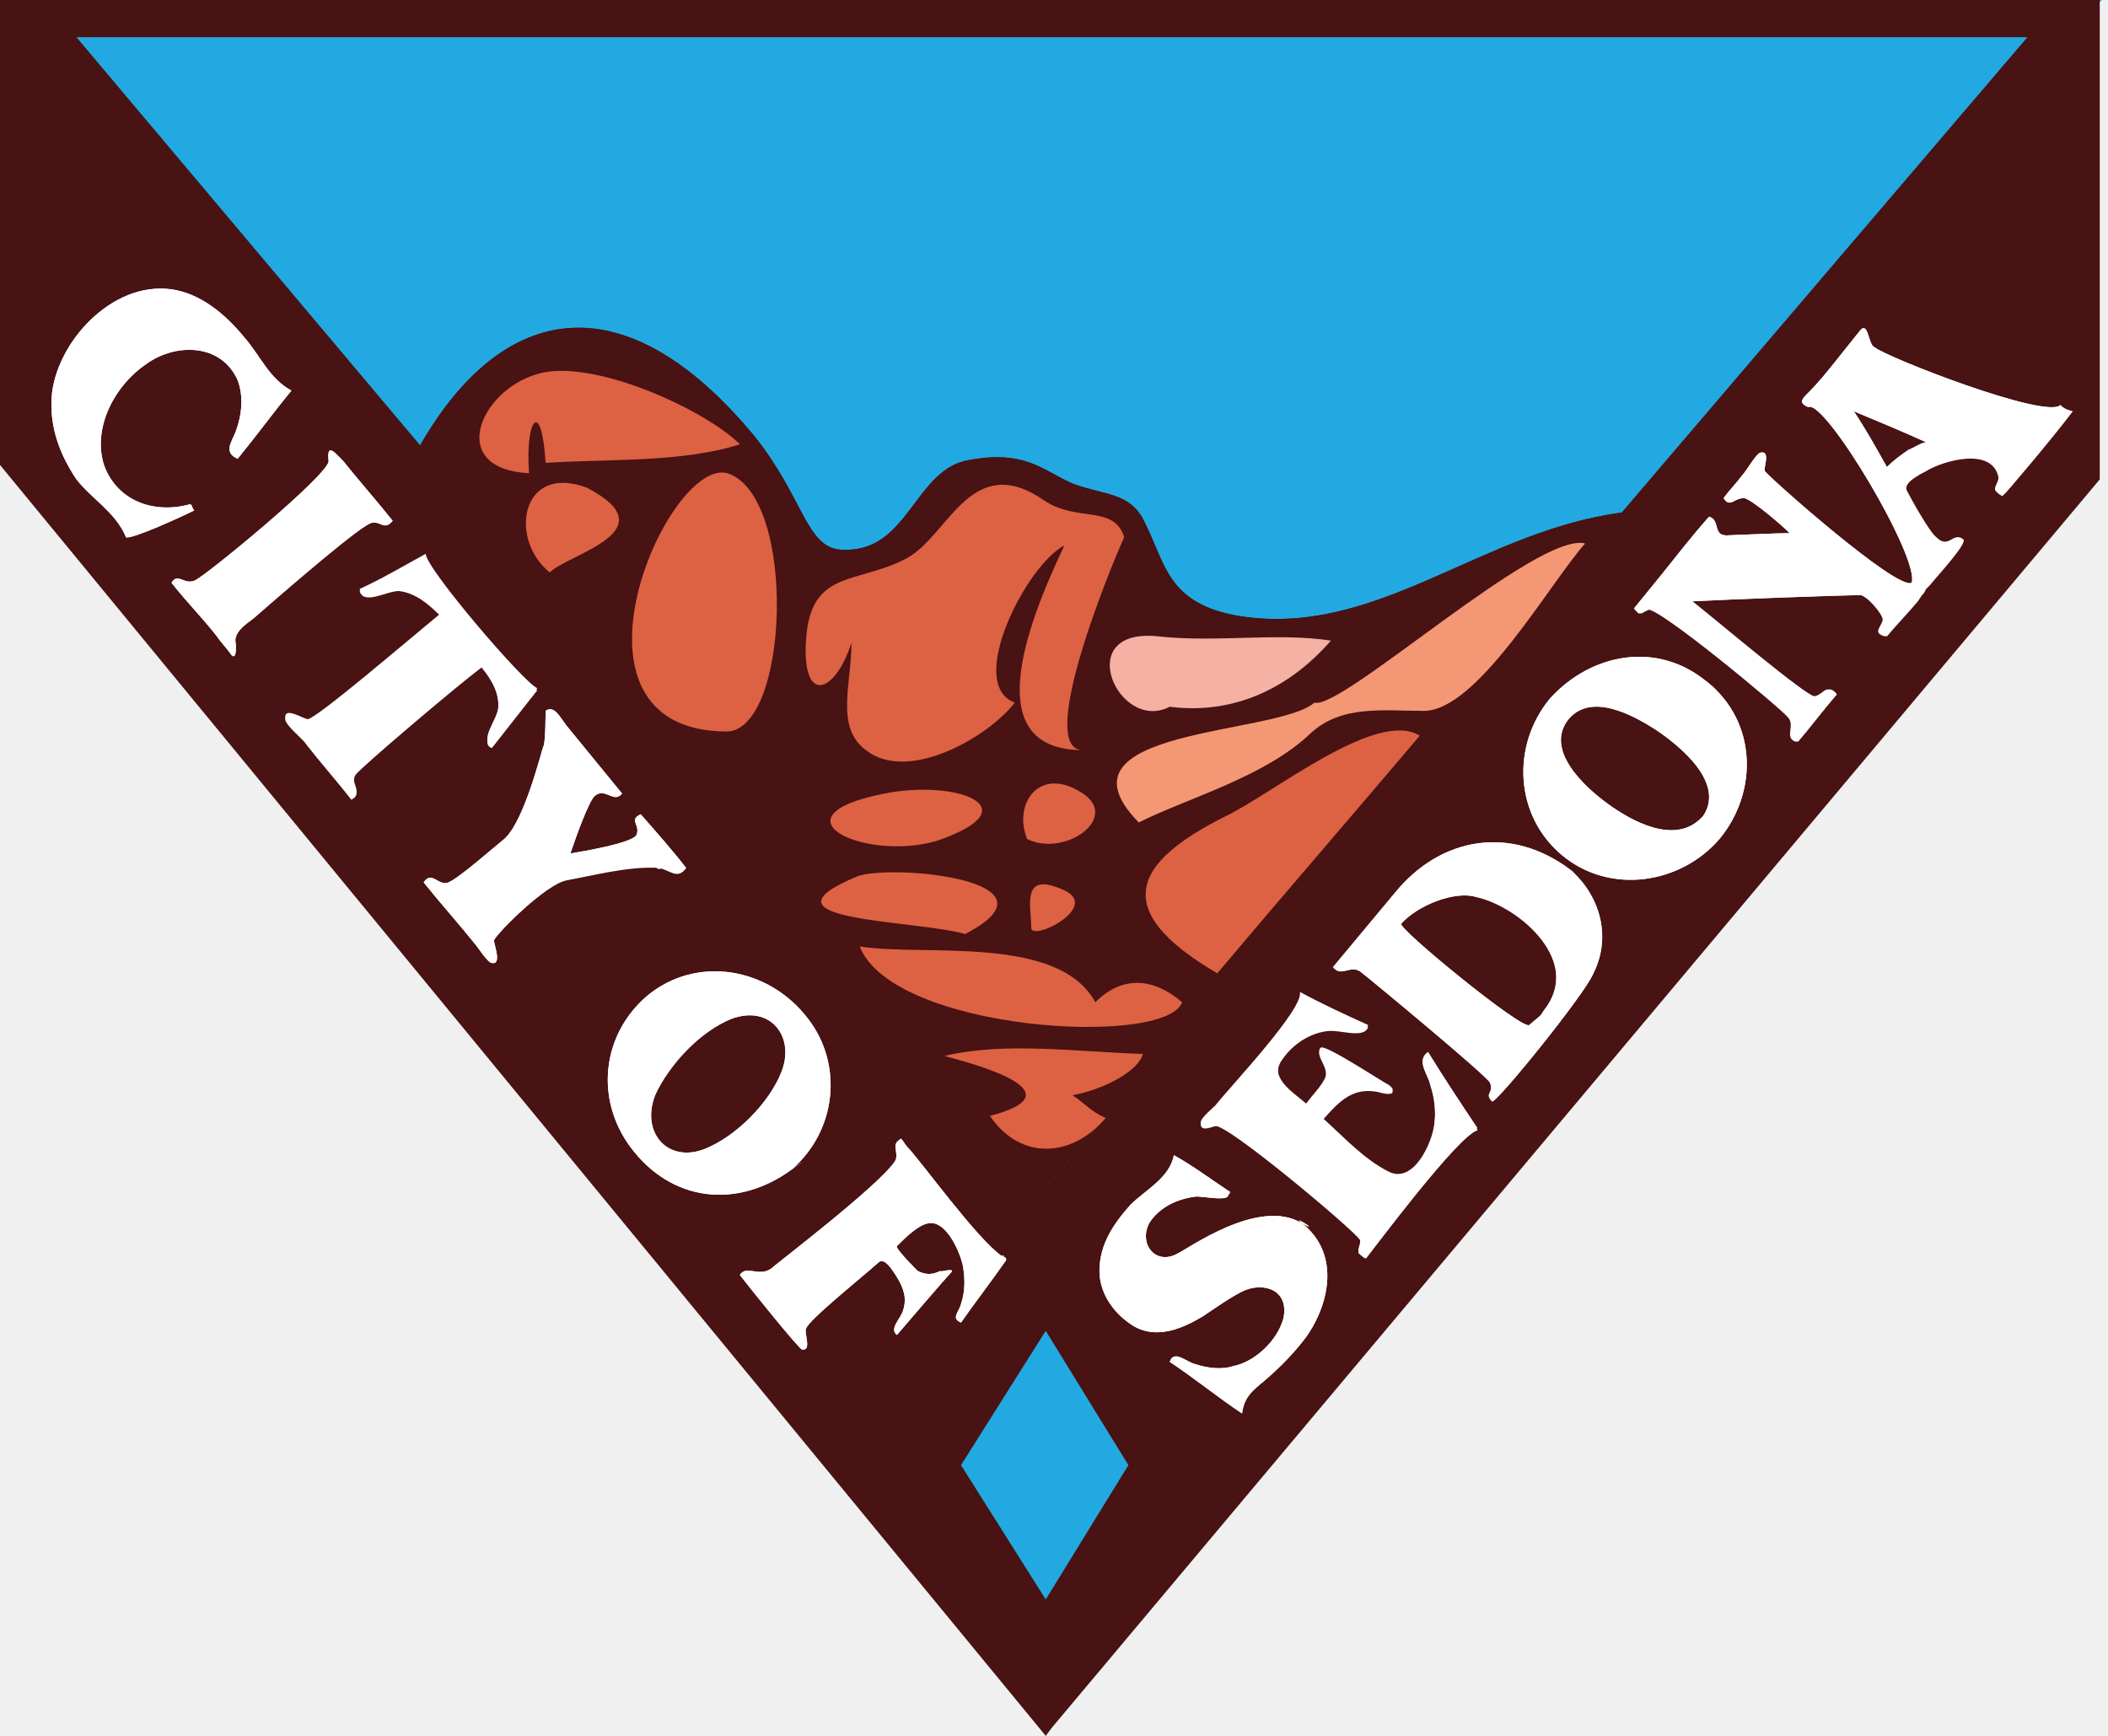
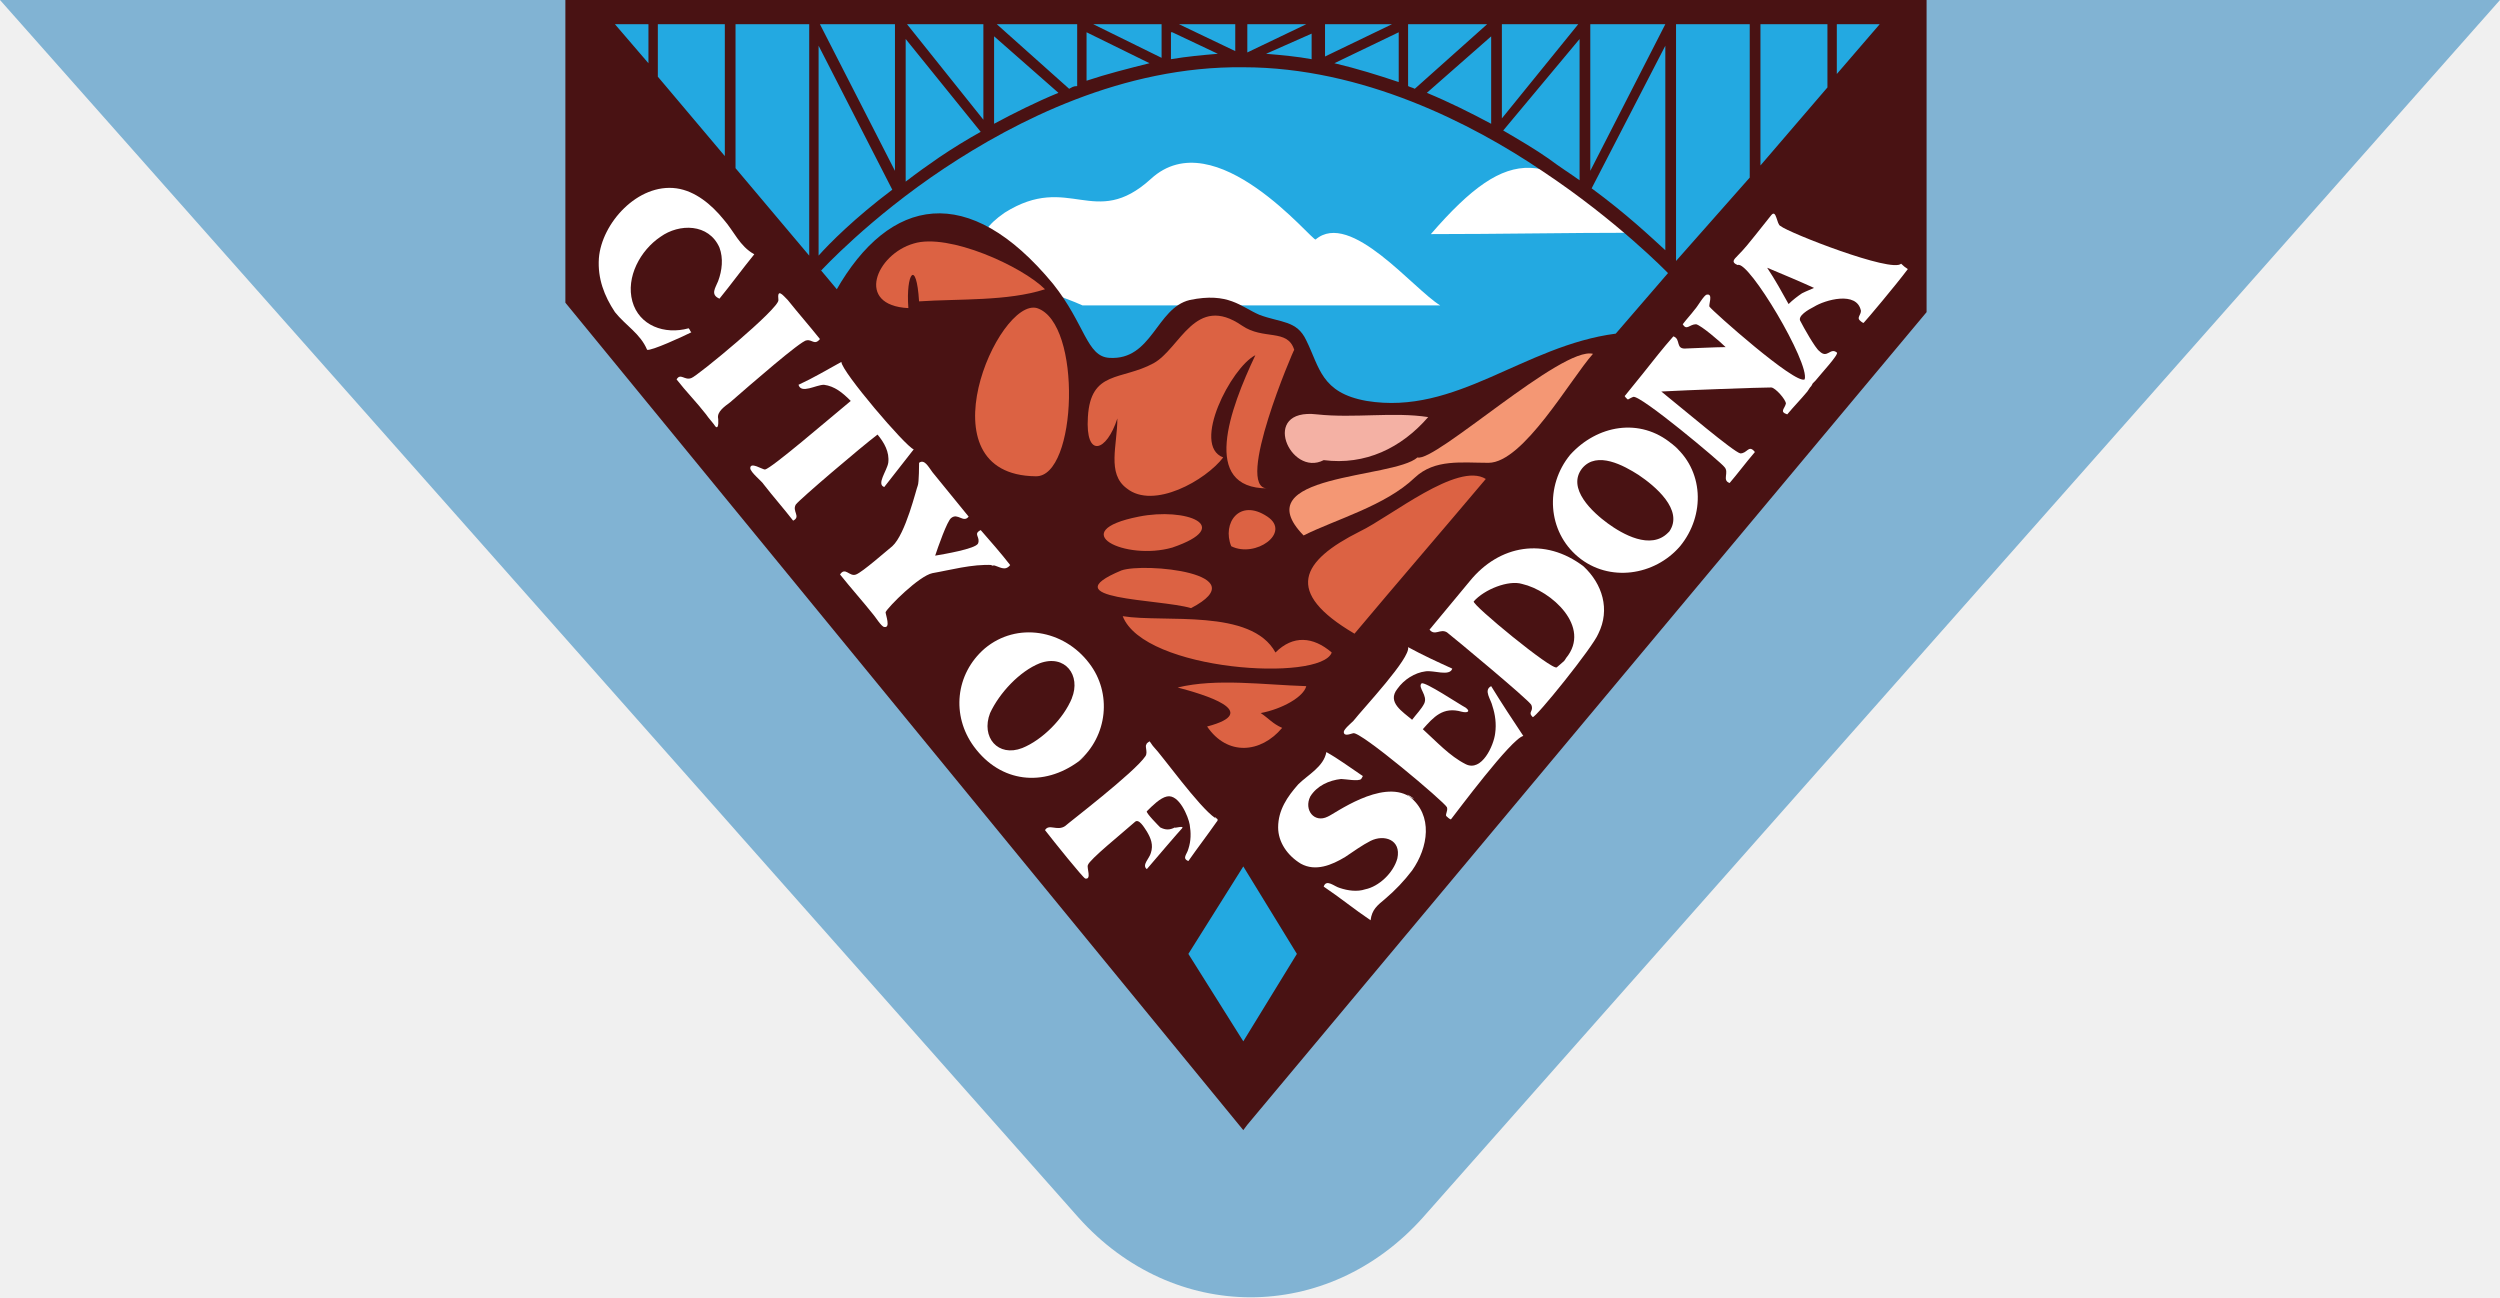
- <svg xmlns="http://www.w3.org/2000/svg" width="102" height="84" fill="none">
-   <path d="m0 0 50.6 59.1L101.7 0H0Z" fill="#23A9E1" />
-   <path d="M50.9 0H0v22.5L50.6 84l.3-.4 50.7-60.4V0H50.9Zm0 57.1-.3.4L3.7 1.8h94.4L50.9 57.1Z" fill="#491213" />
-   <path d="m50.6 57.5.3-.4 27.6-32.3c-6.9.9-11.9 6.1-18.6 5-3.4-.6-3.5-2.5-4.5-4.5-.7-1.5-1.9-1.3-3.5-1.9-1.4-.6-2.3-1.7-5.2-1.1-2.5.6-2.8 4.5-6 4.3-1.7-.1-1.8-2.5-4.2-5.5-6.3-7.6-12.2-6.5-16.2.5l30.3 35.9Z" fill="#491213" />
-   <path d="M23.3 32.2c.5.6.9 1.3.8 2.1-.1.6-.9 1.5-.3 1.8.7-.9 1.5-1.9 2.2-2.8-.6-.2-5.4-5.8-5.4-6.5-1.1.6-2.1 1.2-3.2 1.7.2.7 1.3 0 1.9 0 .8.1 1.4.6 2 1.2-1.7 1.4-5.9 5-6.4 5.1-.2 0-1.1-.6-1.1-.1 0 .3.9 1 1 1.2.7.9 1.5 1.8 2.2 2.7.6-.3-.1-.7.2-1.2.3-.3 4.9-4.2 6.1-5.2ZM18 25.3c.4-.1.6.4 1-.1-.8-1-1.6-1.9-2.4-2.9-.4-.4-.8-.9-.7 0 .1.6-6.1 5.7-6.5 5.8-.5.2-.8-.4-1.1.1.7.9 1.5 1.7 2.2 2.6.2.3.5.6.7.9.3.3.2-.7.2-.6-.1-.5.5-.9.9-1.2 1.5-1.4 5.3-4.6 5.7-4.6ZM9.2 24.4c-1.8.5-3.6-.2-4.2-2-.5-1.8.6-3.8 2.1-4.8 1.4-1 3.6-1 4.4.8.3.8.2 1.7-.1 2.5-.2.5-.6 1 .1 1.3.9-1.1 1.7-2.2 2.6-3.3-1.1-.6-1.5-1.7-2.3-2.6-.9-1.1-2.1-2.1-3.5-2.3-2.9-.4-5.6 2.6-5.8 5.2-.1 1.5.4 2.8 1.2 4 .8 1 1.9 1.6 2.4 2.8.3.1 2.7-1 3.3-1.3-.1-.1-.1-.3-.2-.3-.7.2 0 0 0 0ZM48.5 60.8c-1.2-.8-4-4.7-4.6-5.3-.1-.1-.2-.3-.3-.4 0 0-.3.2-.2.2-.2.1.1.6-.1.9-.8 1.2-5.8 5-6 5.2-.6.4-1.2-.2-1.5.3.7.9 2.8 3.5 3 3.6.5.1.1-.8.2-1 .1-.4 2.6-2.4 3.5-3.2.3-.3.7.4.9.7.3.5.5 1 .3 1.6-.1.4-.7.9-.3 1.2.6-.7 2.4-2.8 2.6-3 .3-.3-.6 0-.5-.1-.4.2-.7.2-1.1 0-.1-.1-1.1-1.1-1-1.2.4-.4 1-1 1.5-1.1.9-.2 1.6 1.5 1.7 2.1.1.6.1 1.2-.1 1.8-.1.4-.5.7 0 .9.7-1 1.4-1.9 2.1-2.9.2-.2 0-.3-.1-.3-.1-.1.2 0 0 0ZM38.3 56.6c2.2-1.9 2.5-5.1.8-7.3-1.9-2.5-5.4-3.1-7.8-1.1-2.2 1.9-2.5 5-.8 7.3 2 2.7 5.2 3 7.8 1.1 1.2-.9-.1.1 0 0Zm-.5-4.7c-.6 1.5-2.2 3.1-3.7 3.7-1.8.7-3.1-.8-2.4-2.6.6-1.5 2.2-3.1 3.7-3.7 1.9-.7 3.1.9 2.4 2.6-.3.9.1-.2 0 0ZM31.9 42c.5.1.9.6 1.3 0-.7-.9-1.5-1.8-2.2-2.6-.6.3 0 .5-.2 1-.2.4-2.6.8-3.2.9.2-.6.9-2.6 1.2-2.8.5-.4.9.4 1.3-.1l-2.7-3.3c-.3-.4-.6-1-1-.7 0 0 0 1.5-.1 1.7-.1.2-.9 3.6-1.9 4.5-.5.4-2.2 1.9-2.7 2.1-.5.2-.8-.6-1.2 0 .8 1 1.7 2 2.5 3 .1.1.6.9.8.9.5.1.1-.9.1-1.1.2-.4 2.5-2.7 3.5-2.9 1.2-.3 3-.8 4.5-.6.3.1-.4 0 0 0ZM69.2 52.4c.2.6.3 1.3.2 2-.1.9-1 2.9-2.2 2.3C66 56.1 65 55 64 54.1c.8-.9 1.5-1.7 2.9-1.3.4.1.7 0 .3-.3-.4-.2-3.1-2-3.3-1.8-.3.3.5.9.2 1.5-.2.4-.6.8-.9 1.2-.7-.6-1.9-1.3-1.1-2.3.5-.7 1.3-1.2 2.1-1.3.6-.1 1.8.4 2-.2-1.1-.5-2.2-1-3.3-1.6.2.8-3.3 4.5-4.1 5.5-.1.1-.7.6-.7.8 0 .4.6.1.7.1.5-.2 6.8 5.1 7 5.5.1.3-.2.6 0 .7 0 0 .2.2.3.2.4-.5 4.5-6 5.4-6.2-.8-1.2-1.6-2.4-2.4-3.7-.6.4 0 1.1.1 1.5ZM63 59.2c-2.1-1.3-5.6 1.3-6.1 1.5-1 .5-1.8-.5-1.3-1.5.5-.8 1.4-1.2 2.3-1.3.3 0 1.4.2 1.5 0 .1-.2.2-.2 0-.3-.9-.6-1.7-1.2-2.6-1.7-.2 1.1-1.4 1.7-2.1 2.4-.8.9-1.5 1.9-1.5 3.2 0 1.1.7 2.1 1.7 2.7 1.1.6 2.3.1 3.3-.5.6-.4 1.3-.9 1.9-1.2 1-.5 2.3-.1 2 1.3-.3 1.1-1.4 2.1-2.4 2.3-.6.2-1.3.1-1.9-.1-.4-.1-1-.7-1.2-.1 1.2.8 2.3 1.7 3.5 2.5.1-.8.5-1.1 1.1-1.6.7-.6 1.4-1.3 2-2.1 1.2-1.7 1.6-4.1-.2-5.5ZM63 59.2c1 .5-.6-.5 0 0ZM99.7 19.6c-.7.7-8.4-2.3-9-2.8-.3-.1-.3-1.3-.7-.8l-1.2 1.5c-.4.5-.8 1-1.3 1.5-.3.3-.5.5 0 .7.8-.4 5.4 7.3 5 8.5-.7.4-6.9-5.1-7.1-5.4-.1-.1.3-1-.2-.9-.2 0-.7.9-.9 1.1-.3.4-.6.7-.9 1.1.3.5.5 0 1 0 .4.1 1.8 1.3 2.2 1.7-.7 0-2.7.1-2.9.1-.9.1-.4-.7-1-.9-.8.9-1.5 1.8-2.3 2.8-.4.5-.9 1.1-1.3 1.6-.1.1 0 0 .1.1.3.3.1.2.6 0s6.6 4.9 6.8 5.2c.4.5-.2 1 .4 1.2.6-.7 1.2-1.5 1.8-2.2.1-.1.1-.1 0-.2-.4-.4-.5.2-1 .2-.5-.1-4.4-3.4-5.9-4.6 1.8-.1 7.3-.3 8.2-.3.3 0 1.1.9 1.1 1.2-.1.4-.5.6.1.8.5-.6 1-1.1 1.5-1.7l.2-.3c.1-.1.1-.1.2-.3l.2-.2c.4-.5 1.8-2 1.6-2.2-.5-.4-.7.5-1.3-.1-.3-.2-1.2-1.8-1.4-2.2-.3-.4.6-.9 1-1.1.8-.5 3.2-1.2 3.5.3 0 .3-.3.5-.1.7 0 0 .2.2.3.2.2-.2 2.4-2.8 3.3-4-.4-.1-.5-.2-.6-.3Zm-7.4 2.2c.1-.1.2-.1 0 0-.3.2-.7.5-1 .8-.5-.9-1-1.8-1.6-2.7 1.2.5 2.4 1 3.5 1.5-.2 0-.5.2-.9.4ZM82.6 33c-2.4-2-5.6-1.4-7.6.8-1.9 2.3-1.7 5.7.6 7.6 2.3 1.9 5.7 1.4 7.6-.8 1.9-2.3 1.8-5.7-.6-7.6Zm-.3 6.6c-1.3 1.3-3.4.1-4.5-.7-1.1-.8-3.1-2.6-1.9-4.1 1.1-1.3 3.1-.2 4.2.5 1.2.8 3.4 2.6 2.3 4.2l-.1.1Z" fill="#fff" />
-   <path d="M82.6 33c1.2 1-.3-.2 0 0ZM82.3 39.6l.1-.1-.1.1ZM76 42.1c.1.1.3.2 0 0-2.9-2.2-6.3-1.6-8.5 1.1l-3 3.6c.4.5.8-.1 1.3.2.4.3 6.2 5.1 6.3 5.4.2.5-.3.5.1.9.2.1 4.5-5.2 4.9-6.2.9-1.8.3-3.8-1.1-5Zm-1.3 6.8c-.2.3 0 .1-.7.7-.3.3-6.4-4.7-6.2-4.9.8-.9 2.6-1.6 3.6-1.3 2.2.4 5.2 3.1 3.3 5.5Z" fill="#fff" />
-   <path d="m50.6 57.5.3-.4 27.6-32.3c-6.9.9-11.9 6.1-18.6 5-3.4-.6-3.5-2.5-4.5-4.5-.7-1.5-1.9-1.3-3.5-1.9-1.4-.6-2.3-1.7-5.2-1.1-2.5.6-2.8 4.5-6 4.3-1.7-.1-1.8-2.5-4.2-5.5-6.3-7.6-12.2-6.5-16.2.5l30.3 35.9Z" fill="#491213" />
-   <path d="m46.5 70.9 4.1-6.5 4 6.5-4 6.5-4.1-6.5Z" fill="#23A9E1" />
-   <path d="M23.3 32.3c.5.6.9 1.3.8 2.1-.1.6-.9 1.6-.3 1.8.7-.9 1.5-1.9 2.2-2.8-.6-.2-5.4-5.8-5.4-6.5-1.1.6-2.1 1.2-3.2 1.7.2.7 1.3 0 1.9 0 .8.1 1.4.6 2 1.2-1.7 1.4-5.9 5-6.4 5.1-.2 0-1.1-.6-1.1-.1 0 .3.9 1 1 1.2.7.9 1.5 1.8 2.2 2.7.6-.3-.1-.7.2-1.2.3-.4 4.9-4.3 6.1-5.2ZM18 25.3c.4-.1.6.4 1-.1-.8-1-1.6-1.9-2.4-2.9-.4-.4-.8-.9-.7 0 .1.6-6.1 5.7-6.5 5.8-.5.2-.8-.4-1.1.1.7.9 1.5 1.7 2.2 2.6.2.3.5.6.7.9.3.3.2-.7.2-.6-.1-.5.5-.9.9-1.2 1.5-1.3 5.3-4.6 5.7-4.6ZM9.2 24.4c-1.8.5-3.7-.2-4.2-2s.6-3.8 2.1-4.8c1.4-1 3.6-1 4.4.8.3.8.2 1.7-.1 2.5-.2.5-.6 1 .1 1.3.9-1.1 1.7-2.2 2.6-3.3-1.1-.6-1.5-1.7-2.3-2.6-.9-1.1-2.1-2.1-3.5-2.3-2.9-.4-5.6 2.6-5.8 5.2-.1 1.5.4 2.8 1.2 4 .8 1 1.9 1.6 2.4 2.8.3.1 2.7-1 3.3-1.3-.1-.1-.1-.2-.2-.3-.7.2 0 0 0 0ZM48.5 60.8c-1.2-.8-4-4.7-4.6-5.3-.1-.1-.2-.3-.3-.4 0 0-.3.2-.2.2-.2.1.1.6-.1.9-.8 1.2-5.8 5-6 5.2-.6.4-1.2-.2-1.5.3.7.9 2.8 3.5 3 3.6.5.1.1-.8.2-1 .1-.4 2.6-2.4 3.5-3.2.3-.3.7.4.9.7.3.5.5 1 .3 1.6-.1.4-.7.9-.3 1.2.6-.7 2.4-2.8 2.6-3 .3-.3-.6 0-.5-.1-.4.2-.7.2-1.1 0-.1-.1-1.1-1.1-1-1.2.4-.4 1-1 1.5-1.1.9-.2 1.6 1.5 1.7 2.1.1.6.1 1.2-.1 1.8-.1.4-.5.7 0 .9.7-1 1.4-1.9 2.1-2.9.2-.2 0-.3-.1-.3-.1-.1.2 0 0 0ZM38.3 56.6c2.2-1.9 2.5-5.1.8-7.3-1.9-2.5-5.4-3.1-7.8-1.1-2.2 1.9-2.5 5-.8 7.3 2 2.7 5.2 3 7.8 1.1 1.2-.9-.1.1 0 0Zm-.5-4.7c-.6 1.5-2.2 3.1-3.7 3.7-1.8.7-3.1-.8-2.4-2.6.7-1.5 2.2-3.1 3.7-3.7 1.9-.7 3.1.9 2.4 2.6-.4.9.1-.2 0 0ZM31.9 42c.5.1.9.5 1.3 0-.7-.9-1.5-1.8-2.2-2.6-.6.3 0 .5-.2 1-.2.4-2.6.8-3.2.9.2-.6.9-2.6 1.2-2.8.5-.4.9.4 1.3-.1l-2.7-3.3c-.3-.4-.6-1-1-.7 0 0 0 1.5-.1 1.7-.1.2-.9 3.6-1.9 4.5-.5.4-2.2 1.9-2.7 2.1-.5.2-.8-.6-1.2 0 .8 1 1.7 2 2.5 3 .1.1.6.9.8.9.5.1.1-.9.1-1.1.2-.4 2.5-2.7 3.5-2.9 1.2-.2 3-.7 4.5-.6.3.1-.4 0 0 0Z" fill="#fff" />
-   <path d="M25.6 22.9c-4-.2-2.4-4 .4-4.8 2.6-.8 8.1 1.7 9.8 3.4-2.8.9-6.4.7-9.4.9-.2-3.2-1-2.1-.8.5ZM26.6 27.7c-2-1.6-1.4-5.3 1.8-4.1 4 2.1-.9 3.2-1.8 4.1ZM35.1 35.4c-8.6-.1-2.8-13.3.1-12.5 3.4 1.1 3 12.6-.1 12.5ZM41.2 31.1c-.8 2.5-2.4 3-2.2-.1.2-3.5 2.5-2.7 4.9-4 2-1.1 3.1-5.2 6.6-2.8 1.6 1.1 3.4.2 3.9 1.8 0-.1-4.5 10.3-2 10.3-5 0-2.8-5.9-.9-9.9-1.8.9-4.8 6.7-2.4 7.6-1.3 1.7-5.2 3.9-7.2 2.3-1.5-1.1-.7-3.2-.7-5.2ZM45.3 40.7c-3.5 1-8.1-1.2-2.5-2.3 3.5-.7 7.2.7 2.5 2.3.1 0-.1 0 0 0ZM49.7 40.6c-.7-1.7.6-3.6 2.7-2.2 1.8 1.2-.9 3.1-2.7 2.2ZM46.7 45.2c-2.4-.7-10.5-.6-5.2-2.8 1.7-.6 10.2.2 5.2 2.8ZM49.9 44.9c0-1-.5-2.7 1.4-1.9 2.2.8-1.4 2.6-1.4 1.9 0 0 0-.2 0 0ZM57.2 48.5c-1.4-1.2-2.9-1.3-4.2 0-1.8-3.3-8.3-2.2-11.4-2.7 1.6 4.1 14.8 4.9 15.6 2.7ZM55.3 51c-3.2-.1-6.7-.6-9.6.1 1.9.5 6.4 1.8 2.2 2.9 1.5 2.2 4 2 5.6.1-.7-.3-1-.7-1.6-1.1 1.6-.3 3.2-1.2 3.4-2ZM58.9 47.1c-5.3-3.1-4-5.4.4-7.6 2.3-1.1 7.3-5.2 9.4-3.9-3.3 3.9-6.6 7.7-9.8 11.5Z" fill="#DC6243" />
-   <path d="M55.1 39.8c-4.5-4.6 6.7-4.2 8.5-5.8 1.3.4 10.8-8.3 13.1-7.7-1.7 1.9-5.2 8.1-7.8 8.1-2 0-4-.3-5.5 1.1-2.2 2.1-5.9 3.1-8.3 4.3Z" fill="#F49774" />
-   <path d="M56.6 34.2c-2.5 1.3-4.8-3.9-.5-3.4 2.8.3 5.7-.2 8.3.2-2 2.3-4.7 3.6-7.8 3.2Z" fill="#F4B1A4" />
-   <path d="M69.2 52.5c.2.6.3 1.3.2 2-.1.9-1 2.9-2.2 2.3-1.2-.6-2.2-1.7-3.2-2.6.8-.9 1.5-1.7 2.9-1.3.4.1.7 0 .3-.3-.4-.2-3.1-2-3.3-1.8-.3.3.5.9.2 1.5-.2.4-.6.8-.9 1.2-.7-.6-1.9-1.3-1.1-2.3.5-.7 1.3-1.2 2.1-1.3.6-.1 1.8.4 2-.2-1.1-.5-2.2-1-3.3-1.6.2.8-3.3 4.5-4.1 5.5-.1.1-.7.6-.7.8 0 .4.6.1.7.1.5-.2 6.8 5.1 7 5.5.1.3-.2.6 0 .7 0 0 .2.2.3.2.4-.5 4.5-6 5.4-6.2-.8-1.2-1.6-2.4-2.4-3.7-.6.3 0 1 .1 1.5ZM63 59.2c-2.1-1.3-5.6 1.3-6.1 1.5-1 .5-1.8-.5-1.3-1.5.5-.8 1.4-1.2 2.3-1.3.3 0 1.3.2 1.5 0 .1-.2.2-.2 0-.3-.9-.6-1.7-1.2-2.6-1.7-.2 1.1-1.4 1.7-2.1 2.4-.8.9-1.5 1.9-1.5 3.2 0 1.1.7 2.1 1.7 2.7 1.1.6 2.3.1 3.3-.5.6-.4 1.3-.9 1.9-1.2 1-.5 2.3-.1 2 1.3-.3 1.1-1.4 2.1-2.4 2.3-.6.2-1.3.1-1.9-.1-.4-.1-1-.7-1.2-.1 1.2.8 2.3 1.7 3.5 2.5.1-.8.5-1.1 1.1-1.6.7-.6 1.4-1.3 2-2.1 1.2-1.7 1.6-4.1-.2-5.5ZM63 59.2c1 .6-.6-.5 0 0ZM99.7 19.6c-.7.7-8.4-2.3-9-2.8-.3-.1-.3-1.3-.7-.8l-1.2 1.5c-.4.5-.8 1-1.3 1.5-.3.3-.5.5 0 .7.8-.4 5.4 7.3 5 8.5-.7.4-6.9-5.1-7.1-5.4-.1-.1.3-1-.2-.9-.2 0-.7.9-.9 1.1-.3.4-.6.7-.9 1.1.3.5.5 0 1 0 .4.1 1.8 1.3 2.2 1.7-.7 0-2.7.1-2.9.1-.9.1-.4-.7-1-.9-.8.9-1.5 1.8-2.3 2.8-.4.5-.9 1.1-1.3 1.6-.1.1 0 0 0 .1.3.3.1.2.6 0s6.6 4.9 6.8 5.2c.4.4-.2 1 .4 1.2.6-.7 1.2-1.5 1.8-2.2.1-.1.1-.1 0-.2-.4-.4-.5.2-1 .2-.5-.1-4.4-3.4-5.9-4.6 1.8-.1 7.3-.3 8.2-.3.3 0 1.1.9 1.1 1.2-.1.4-.5.6.1.8.5-.6 1-1.1 1.5-1.7l.2-.3c.1-.1.1-.1.2-.3l.2-.2c.4-.5 1.8-2 1.6-2.1-.5-.4-.7.5-1.3-.1-.3-.2-1.2-1.8-1.4-2.2-.3-.4.6-.9 1-1.1.8-.5 3.2-1.2 3.5.3 0 .3-.3.5-.1.7 0 0 .2.2.3.2.2-.2 2.4-2.8 3.3-4-.3-.2-.4-.3-.5-.4Zm-7.4 2.2c.1 0 .2-.1 0 0-.3.2-.7.5-1 .8-.5-.9-1-1.8-1.6-2.7 1.2.5 2.4 1 3.5 1.5-.2.1-.5.2-.9.4ZM82.6 33c-2.4-2-5.6-1.4-7.6.8-1.9 2.3-1.7 5.7.6 7.6 2.3 1.9 5.7 1.4 7.6-.8 1.9-2.3 1.8-5.7-.6-7.6Zm-.3 6.6s0 .1 0 0c-1.3 1.3-3.4.1-4.5-.7-1.1-.8-3.1-2.6-1.9-4.1 1.1-1.3 3.1-.2 4.2.5 1.2.8 3.4 2.6 2.3 4.2l-.1.1Z" fill="#fff" />
-   <path d="M82.6 33c1.2 1-.3-.2 0 0ZM82.3 39.7c0-.1 0-.1 0 0l.1-.1c-.1 0-.1.1-.1.1ZM76 42.1c.1.1.3.3 0 0-2.9-2.2-6.3-1.6-8.5 1.1l-3 3.6c.4.5.8-.1 1.3.2.4.3 6.2 5.1 6.3 5.4.2.5-.3.5.1.9.2.1 4.5-5.2 4.9-6.2.9-1.8.3-3.7-1.1-5Zm-1.3 6.8c-.2.3 0 .1-.7.7-.3.3-6.4-4.7-6.2-4.9.8-.9 2.6-1.6 3.6-1.3 2.2.5 5.2 3.2 3.3 5.5Z" fill="#fff" />
+ <svg xmlns="http://www.w3.org/2000/svg" width="185" height="96" fill="none">
+   <path d="M185 0H0l79.81 90.101c7.039 7.865 18.44 7.865 25.479 0L185 0Z" fill="#81B3D3" />
+   <path d="M42.83.697 92.004 58.84l48.878-57.745L42.83.697Z" fill="#23A9E1" />
+   <path d="M120.954 17.224c-5.056 0-10.014.1-15.07.1 5.949-6.87 8.626-6.173 15.07-.1ZM80.107 22.6h26.471c-1.983-1.195-6.642-7.069-9.22-4.879-.198.2-7.436-8.86-12.195-4.48-4.163 3.784-6.047-.497-10.806 2.49-5.255 3.583 3.172 5.674 5.75 6.869Z" fill="#fff" />
+   <path d="M92.302 0H41.838v22.4l50.166 61.23.298-.398 50.265-60.134V0H92.302ZM54.429 1.792h5.453v17.124l-5.453-6.471V1.792Zm-.793 9.757L48.68 5.675V1.792h4.957v9.757ZM72.771 8.86 67.12 1.792h5.65v7.069Zm-6.544 3.783L60.675 1.792h5.552v10.852Zm-5.65-9.259 5.452 10.653c-2.776 2.09-4.66 3.982-5.453 4.878V3.385Zm6.443-.498 5.552 6.87a41.788 41.788 0 0 0-3.073 1.891 53.695 53.695 0 0 0-2.479 1.793V2.886Zm6.544-.199 4.759 4.182c-1.686.696-3.272 1.493-4.76 2.29V2.687Zm5.552 3.883-5.354-4.779h5.949v4.58c-.298 0-.397.1-.595.199Zm18.936-4.779h4.957l-4.957 2.39v-2.39Zm-5.75 0h4.362l-4.362 2.09v-2.09Zm-.893 1.991-4.164-1.99h4.164v1.99Zm-5.452.498L80.9 1.792h5.057v2.489Zm-5.552-1.892 4.66 2.29c-1.587.399-3.173.797-4.66 1.295V2.389Zm6.345 0 3.37 1.593c-1.19.1-2.28.2-3.47.399V2.389h.1Zm10.31.1v1.892c-1.09-.2-2.18-.3-3.37-.399l3.37-1.493Zm6.445-.1v3.684c-1.487-.498-3.074-.995-4.76-1.394l4.76-2.29Zm.694-.597h5.849l-5.353 4.779c-.199-.1-.298-.1-.496-.2V1.793Zm13.483 0h5.552l-5.552 10.852V1.792Zm-6.543 0h5.651l-5.651 6.97v-6.97Zm-.793.896V9.16c-1.488-.796-3.074-1.593-4.759-2.29l4.759-4.18Zm6.543.2V13.34c-.694-.498-1.487-.996-2.28-1.593-.992-.697-2.181-1.394-3.371-2.09l5.651-6.77Zm6.345.497v15.133c-1.09-.996-2.875-2.688-5.453-4.58l5.453-10.553Zm.793 15.93V1.791h5.453v11.35l-5.453 6.172c0 .1.099.1 0 0Zm6.246-17.523h4.957v4.68l-4.957 5.774V1.792Zm-82.288 0V4.68l-2.479-2.887h2.479Zm12.69 18.12.1.1s3.569-3.883 9.12-7.567c5.255-3.485 13.186-7.567 22.11-7.467 8.823 0 16.953 4.181 22.108 7.666 5.552 3.684 9.22 7.467 9.319 7.566l-3.866 4.48c-6.841.897-11.798 6.074-18.441 4.979-3.37-.598-3.47-2.49-4.461-4.48-.694-1.494-1.884-1.295-3.47-1.892-1.388-.598-2.28-1.693-5.155-1.095-2.479.597-2.776 4.48-5.949 4.28-1.685-.099-1.785-2.488-4.164-5.475-6.246-7.567-12.095-6.471-16.061.498l30.04 35.742-31.23-37.335Zm75.249-14.436V1.792h3.173l-3.173 3.684Z" fill="#491213" />
+   <path d="m87.94 70.588 4.064-6.472 3.966 6.472-3.966 6.47-4.065-6.47Z" fill="#23A9E1" />
+   <path d="M64.938 32.158c.496.597.893 1.294.793 2.09-.099.598-.892 1.593-.297 1.792.694-.896 1.487-1.891 2.181-2.787-.595-.2-5.353-5.775-5.353-6.472-1.091.598-2.083 1.195-3.173 1.693.198.697 1.289 0 1.884 0 .793.1 1.388.597 1.983 1.195-1.686 1.393-5.85 4.978-6.346 5.077-.198 0-1.09-.597-1.09-.1 0 .3.892.996.991 1.195.694.896 1.487 1.792 2.181 2.688.595-.298-.099-.697.199-1.194.297-.398 4.858-4.281 6.047-5.177ZM59.684 25.189c.396-.1.595.398.991-.1-.793-.996-1.586-1.892-2.38-2.887-.396-.399-.792-.896-.693 0 .099.597-6.048 5.675-6.444 5.774-.496.2-.794-.398-1.091.1.694.896 1.487 1.692 2.181 2.588.198.299.496.598.694.896.297.299.198-.697.198-.597-.099-.498.496-.896.893-1.195 1.487-1.294 5.254-4.58 5.65-4.58ZM50.96 24.293c-1.785.497-3.669-.2-4.165-1.992-.495-1.792.595-3.783 2.082-4.779 1.388-.995 3.57-.995 4.362.797.298.796.199 1.692-.099 2.489-.198.498-.595.995.1 1.294.892-1.095 1.685-2.19 2.577-3.285-1.09-.598-1.487-1.693-2.28-2.589-.892-1.095-2.082-2.09-3.47-2.29-2.875-.398-5.552 2.589-5.75 5.177-.1 1.494.396 2.788 1.19 3.983.793.995 1.883 1.593 2.379 2.787.297.1 2.677-.995 3.271-1.294-.099-.1-.099-.199-.198-.299 0 0-.694.2 0 0ZM89.922 60.532c-1.19-.796-3.965-4.68-4.56-5.277-.1-.1-.199-.298-.298-.398 0 0-.297.2-.198.2-.198.099.1.597-.1.895-.792 1.195-5.75 4.978-5.948 5.177-.594.399-1.19-.199-1.487.3.694.895 2.776 3.484 2.974 3.583.496.1.1-.796.199-.995.099-.399 2.577-2.39 3.47-3.186.297-.299.694.398.892.697.297.497.496.995.297 1.593-.099.398-.694.896-.297 1.194.595-.697 2.38-2.787 2.578-2.986.297-.3-.595 0-.496-.1-.397.2-.694.2-1.09 0-.1-.1-1.091-1.095-.992-1.195.397-.398.991-.995 1.487-1.095.892-.199 1.586 1.493 1.686 2.09.099.598.099 1.195-.1 1.793-.099.398-.495.697 0 .896.694-.996 1.388-1.892 2.082-2.887.199-.2 0-.299-.099-.299.199 0-.099-.1 0 0ZM79.81 56.35c2.18-1.891 2.478-5.077.793-7.267-1.884-2.49-5.354-3.087-7.733-1.095-2.181 1.891-2.479 4.977-.793 7.267 1.983 2.688 5.155 2.987 7.733 1.095-.1.1 1.19-.895 0 0Zm-.496-4.679c-.595 1.494-2.181 3.087-3.668 3.684-1.785.697-3.074-.796-2.38-2.589.694-1.493 2.181-3.086 3.669-3.683 1.883-.697 3.073.896 2.379 2.588.1-.199-.396.896 0 0ZM73.465 41.815c.495.1.892.498 1.288 0-.694-.896-1.487-1.792-2.18-2.589-.595.299 0 .498-.199.996-.198.398-2.578.796-3.172.896.198-.597.892-2.589 1.19-2.788.495-.398.892.398 1.288-.1l-2.677-3.285c-.297-.398-.595-.995-.991-.697 0 0 0 1.494-.1 1.693-.099.199-.892 3.584-1.883 4.48-.496.398-2.181 1.892-2.677 2.09-.496.2-.793-.597-1.19 0 .794.996 1.686 1.992 2.479 2.988.1.1.595.896.793.896.496.1.1-.896.1-1.096.197-.398 2.478-2.688 3.47-2.887 1.189-.199 2.974-.697 4.46-.597-.396 0 .298.1 0 0Z" fill="#fff" />
+   <path d="M67.219 22.8c-3.966-.2-2.38-3.983.396-4.78 2.578-.796 8.03 1.693 9.716 3.385-2.776.896-6.345.697-9.32.896-.197-3.186-.99-2.09-.792.498ZM76.637 35.244c-8.526-.1-2.776-13.241.1-12.445 3.37 1.095 2.974 12.544-.1 12.445ZM82.685 30.963c-.793 2.489-2.38 2.987-2.181-.1.198-3.484 2.478-2.688 4.858-3.982 1.983-1.095 3.073-5.177 6.543-2.788 1.586 1.096 3.37.2 3.867 1.792 0-.1-4.462 10.255-1.983 10.255-4.957 0-2.776-5.874-.892-9.856-1.785.896-4.76 6.67-2.38 7.566-1.289 1.693-5.155 3.883-7.138 2.29-1.487-1.095-.694-3.186-.694-5.177ZM86.75 40.52c-3.47.996-8.03-1.194-2.479-2.29 3.47-.696 7.138.698 2.479 2.29-.1 0 .099 0 0 0ZM91.112 40.421c-.694-1.693.595-3.584 2.677-2.19 1.784 1.194-.892 3.086-2.677 2.19ZM88.138 45c-2.38-.696-10.41-.597-5.156-2.787 1.686-.597 10.113.2 5.156 2.788ZM98.548 48.286c-1.388-1.194-2.876-1.294-4.164 0-1.785-3.285-8.23-2.19-11.303-2.688 1.587 4.082 14.673 4.879 15.467 2.688ZM96.664 50.775c-3.173-.1-6.643-.597-9.518.1 1.884.498 6.345 1.792 2.181 2.887 1.488 2.19 3.966 1.991 5.552.1-.694-.3-.991-.697-1.586-1.096 1.586-.298 3.173-1.194 3.371-1.99ZM100.233 46.892c-5.255-3.086-3.966-5.376.397-7.566 2.28-1.095 7.237-5.177 9.319-3.883-3.272 3.883-6.543 7.666-9.716 11.45Z" fill="#DC6243" />
+   <path d="M96.466 39.625c-4.462-4.58 6.642-4.182 8.427-5.775 1.289.398 10.707-8.263 12.987-7.666-1.685 1.892-5.155 8.064-7.733 8.064-1.982 0-3.965-.298-5.452 1.096-2.182 2.09-5.85 3.086-8.23 4.28Z" fill="#F49774" />
+   <path d="M97.953 34.05c-2.479 1.294-4.759-3.884-.496-3.386 2.776.299 5.651-.199 8.229.2-1.983 2.29-4.66 3.583-7.733 3.185Z" fill="#F4B1A4" />
+   <path d="M110.445 52.269c.198.597.297 1.294.198 1.99-.099.897-.991 2.888-2.181 2.29-1.19-.597-2.181-1.692-3.173-2.588.793-.896 1.487-1.692 2.875-1.294.397.1.694 0 .298-.299-.397-.199-3.074-1.991-3.272-1.792-.297.299.496.896.198 1.493-.198.399-.594.797-.892 1.195-.694-.597-1.883-1.294-1.09-2.29.495-.697 1.288-1.194 2.082-1.294.594-.1 1.784.398 1.982-.2-1.09-.497-2.181-.995-3.271-1.592.198.797-3.272 4.48-4.065 5.476-.099.1-.694.597-.694.796 0 .399.595.1.694.1.496-.2 6.742 5.077 6.94 5.476.099.298-.198.597 0 .697 0 0 .198.199.297.199.397-.498 4.462-5.974 5.354-6.173-.793-1.195-1.586-2.39-2.379-3.684-.595.299 0 .996.099 1.494ZM104.298 58.94c-2.082-1.295-5.552 1.293-6.048 1.492-.991.498-1.784-.497-1.289-1.493.496-.796 1.388-1.195 2.28-1.294.298 0 1.29.199 1.488 0 .099-.2.198-.2 0-.299-.892-.597-1.686-1.195-2.578-1.692-.198 1.095-1.388 1.692-2.082 2.389-.793.896-1.487 1.892-1.487 3.186 0 1.095.694 2.09 1.685 2.688 1.091.597 2.28.1 3.272-.498.595-.398 1.289-.896 1.884-1.194.991-.498 2.28-.1 1.983 1.294-.298 1.095-1.388 2.09-2.38 2.29-.595.199-1.289.1-1.883-.1-.397-.1-.992-.697-1.19-.1 1.19.797 2.28 1.693 3.47 2.49.099-.797.496-1.096 1.09-1.593a13.288 13.288 0 0 0 1.983-2.091c1.19-1.693 1.586-4.082-.198-5.476Z" fill="#fff" />
+   <path d="M104.298 58.94c.991.596-.595-.499 0 0ZM140.683 19.514c-.694.697-8.328-2.29-8.923-2.788-.297-.1-.297-1.294-.694-.796l-1.189 1.493c-.397.498-.793.996-1.289 1.493-.298.299-.496.498 0 .697.793-.398 5.354 7.268 4.957 8.463-.694.398-6.841-5.078-7.039-5.377-.099-.1.297-.995-.198-.896-.199 0-.694.896-.893 1.096-.297.398-.595.697-.892 1.095.297.498.496 0 .991 0 .397.1 1.785 1.294 2.182 1.692-.694 0-2.677.1-2.876.1-.892.1-.396-.697-.991-.896-.793.896-1.487 1.792-2.28 2.787-.397.498-.893 1.096-1.289 1.593-.099.1 0 0 0 .1.297.299.099.2.595 0 .495-.2 6.543 4.878 6.741 5.177.397.398-.198.996.397 1.195.595-.697 1.19-1.494 1.785-2.19.099-.1.099-.1 0-.2-.397-.398-.496.2-.992.2-.496-.1-4.362-3.386-5.849-4.58 1.784-.1 7.237-.299 8.129-.299.298 0 1.091.896 1.091 1.195-.099.398-.496.597.099.796.496-.597.992-1.095 1.487-1.692l.199-.299c.099-.1.099-.1.198-.299l.198-.199c.397-.498 1.785-1.99 1.586-2.09-.495-.399-.694.497-1.288-.1-.298-.2-1.19-1.792-1.388-2.19-.298-.399.594-.896.991-1.096.793-.497 3.173-1.194 3.47.3 0 .298-.297.497-.099.696 0 0 .198.2.297.2.199-.2 2.38-2.788 3.272-3.983a2.729 2.729 0 0 1-.496-.398Zm-7.336 2.19c.099 0 .198-.1 0 0-.298.199-.694.498-.992.796-.495-.896-.991-1.792-1.586-2.688 1.19.498 2.379.996 3.47 1.494-.198.1-.496.199-.892.398ZM123.73 32.855c-2.38-1.992-5.552-1.394-7.535.796-1.884 2.29-1.685 5.675.595 7.566 2.28 1.892 5.651 1.394 7.535-.796 1.883-2.29 1.784-5.675-.595-7.566Zm-.298 6.57s0 .1 0 0c-1.288 1.295-3.37.1-4.461-.697-1.091-.796-3.073-2.588-1.884-4.081 1.091-1.295 3.074-.2 4.164.497 1.19.797 3.371 2.589 2.281 4.182l-.1.1Z" fill="#fff" />
+   <path d="M123.73 32.855c1.19.995-.298-.2 0 0ZM123.432 39.526c0-.1 0-.1 0 0l.1-.1c-.1 0-.1.1-.1.1ZM117.186 41.914c.1.1.298.3 0 0-2.875-2.19-6.245-1.593-8.427 1.096a9395.1 9395.1 0 0 1-2.974 3.584c.397.498.793-.1 1.289.199.397.299 6.147 5.077 6.246 5.376.198.498-.297.498.099.896.198.1 4.461-5.177 4.858-6.173.892-1.792.297-3.683-1.091-4.978Zm-1.288 6.77c-.199.3 0 .1-.694.697-.298.3-6.345-4.679-6.147-4.878.793-.896 2.578-1.593 3.569-1.294 2.181.497 5.155 3.186 3.272 5.475Z" fill="#fff" />
</svg>
